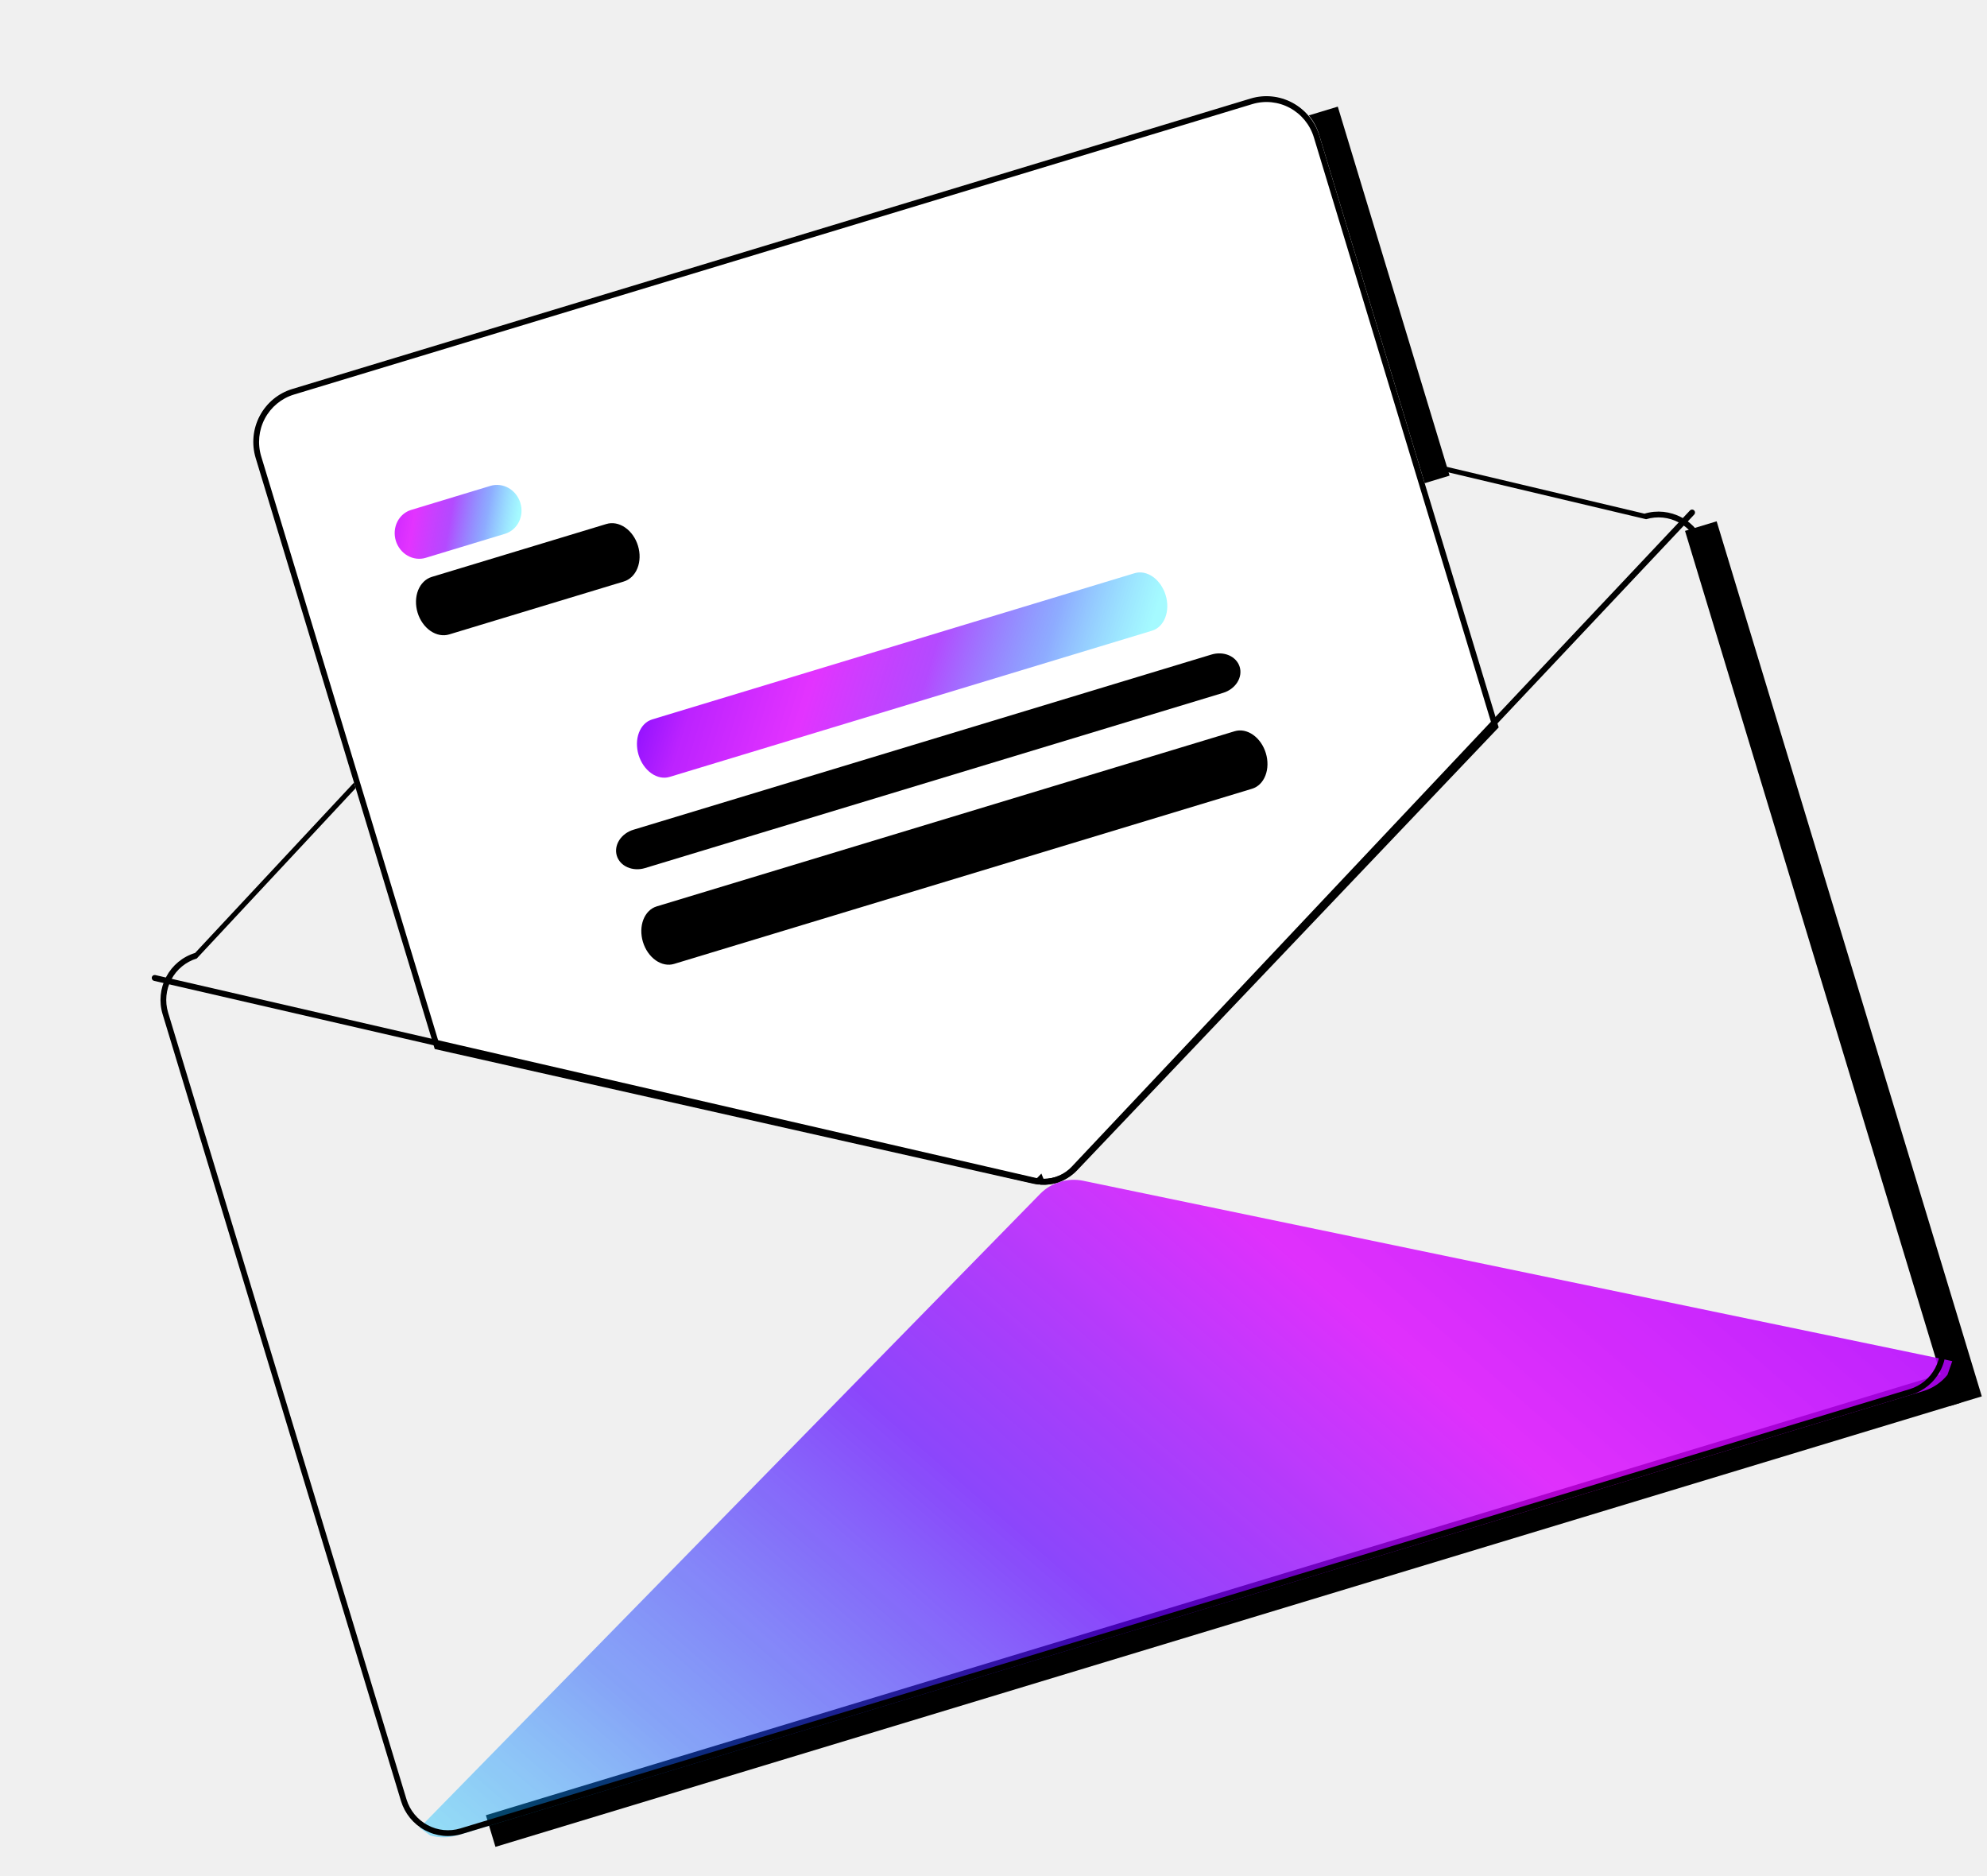
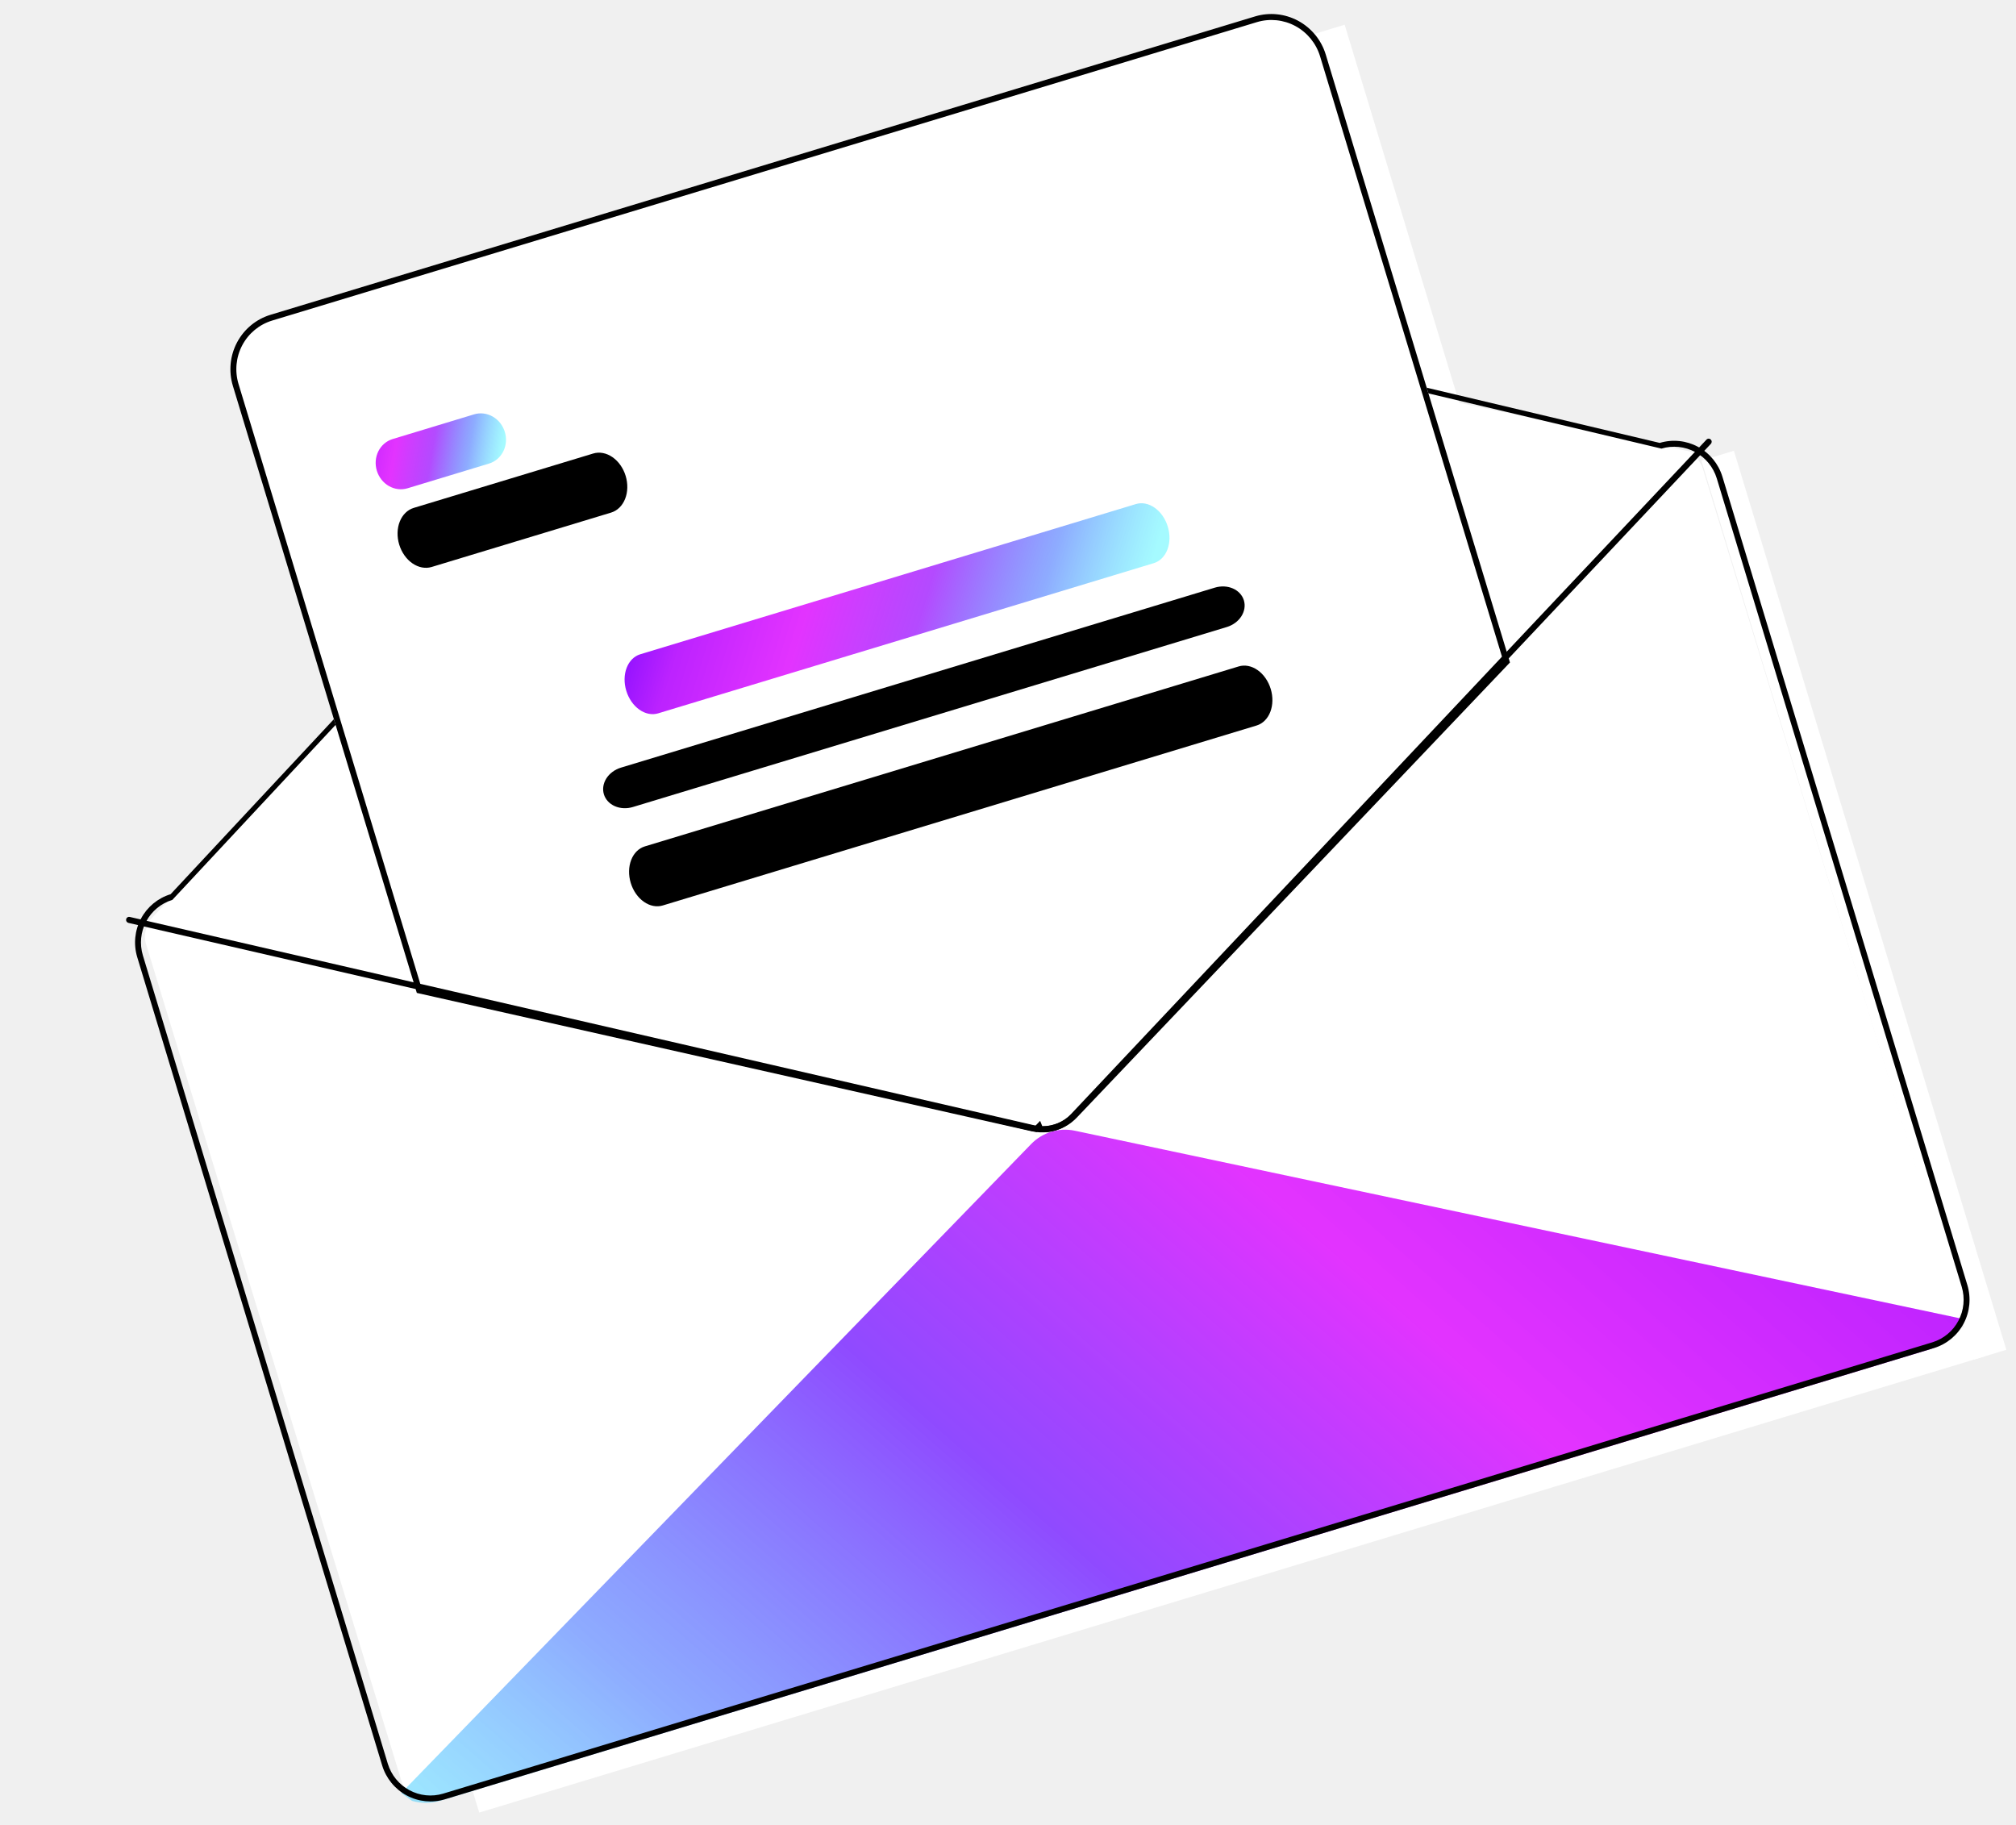
- <svg xmlns="http://www.w3.org/2000/svg" width="160" height="151" viewBox="0 0 160 151" fill="none">
-   <rect x="39.124" y="146.147" width="123.285" height="2.661" transform="rotate(-16.8589 39.124 146.147)" fill="black" />
-   <rect x="157.034" y="113.196" width="73.617" height="2.661" transform="rotate(-106.859 157.034 113.196)" fill="black" />
-   <rect x="114.18" y="39.065" width="31.043" height="2.661" transform="rotate(-106.859 114.18 39.0653)" fill="black" />
-   <path d="M157.204 109.586C157.076 109.956 156.946 110.324 156.817 110.69C156.317 111.311 155.638 111.767 154.872 111.998L36.883 147.753C36.151 147.975 35.371 147.983 34.638 147.775C34.353 147.571 34.071 147.364 33.786 147.158L33.956 146.985L83.758 96.119C84.2 95.668 84.749 95.335 85.355 95.15C85.96 94.966 86.602 94.937 87.22 95.065L156.969 109.536L157.204 109.586Z" fill="url(#paint0_linear)" />
-   <path d="M132.417 41.356L72.186 27.089C69.653 26.489 67.01 26.569 64.522 27.321C62.035 28.074 59.791 29.472 58.015 31.376L15.709 76.724C14.711 77.027 13.876 77.717 13.386 78.642C12.895 79.567 12.79 80.651 13.094 81.656L32.29 145.004C32.596 146.009 33.285 146.853 34.206 147.35C35.128 147.847 36.206 147.957 37.204 147.655L153.912 112.288C154.91 111.984 155.745 111.294 156.235 110.37C156.725 109.445 156.831 108.361 156.528 107.356L137.331 44.008C137.025 43.003 136.336 42.159 135.415 41.663C134.493 41.166 133.415 41.056 132.417 41.356ZM156.085 107.49C156.351 108.377 156.258 109.333 155.826 110.149C155.393 110.965 154.657 111.573 153.777 111.842L37.069 147.209C36.188 147.475 35.237 147.377 34.425 146.939C33.612 146.5 33.004 145.757 32.733 144.87L13.536 81.522C13.269 80.635 13.361 79.678 13.794 78.862C14.227 78.046 14.964 77.438 15.844 77.17L58.15 31.822C59.926 29.918 62.17 28.52 64.658 27.767C67.145 27.015 69.788 26.935 72.321 27.535L132.552 41.803C133.433 41.537 134.384 41.634 135.197 42.072C136.01 42.511 136.618 43.255 136.888 44.142L156.085 107.49Z" fill="black" />
-   <path d="M85.102 95.227C84.713 95.346 84.306 95.398 83.9 95.38L83.825 95.376L83.765 95.229C83.729 95.263 83.693 95.296 83.656 95.327L83.617 95.361L83.566 95.355C83.459 95.341 83.351 95.322 83.245 95.299L34.999 84.435L20.556 36.777C20.222 35.67 20.337 34.477 20.875 33.459C21.414 32.442 22.332 31.683 23.429 31.349L100.808 7.9C101.906 7.569 103.091 7.69 104.104 8.238C105.116 8.785 105.874 9.714 106.211 10.82L120.671 58.539L120.624 58.589L86.687 94.255C86.251 94.711 85.705 95.045 85.102 95.227Z" fill="white" />
-   <path d="M85.102 95.227C84.701 95.35 84.283 95.403 83.864 95.385L83.714 95.377L83.689 95.315L83.624 95.371L83.522 95.359C83.411 95.345 83.3 95.325 83.191 95.301L35.006 84.459L20.587 36.877C20.245 35.743 20.362 34.522 20.914 33.48C21.466 32.438 22.406 31.66 23.53 31.319L100.708 7.931C101.832 7.591 103.046 7.716 104.083 8.276C105.12 8.837 105.896 9.788 106.241 10.92L120.679 58.563L86.733 94.227C86.284 94.696 85.722 95.04 85.102 95.227ZM84.031 94.919C84.923 94.908 85.773 94.542 86.396 93.901L120.153 58.435L105.795 11.056C105.487 10.042 104.792 9.191 103.864 8.69C102.936 8.188 101.85 8.077 100.844 8.38L23.666 31.768C22.661 32.074 21.819 32.77 21.326 33.702C20.832 34.634 20.727 35.727 21.033 36.742L35.372 84.06L38.506 84.764L83.291 94.842C83.352 94.856 83.413 94.868 83.474 94.878C83.52 94.835 83.564 94.792 83.607 94.746L83.856 94.485L84.031 94.919Z" fill="black" />
-   <path d="M136.425 41.428L122.956 55.722L120.636 58.185L86.626 94.282C86.202 94.728 85.672 95.055 85.086 95.232C84.708 95.348 84.312 95.397 83.916 95.379C83.807 95.376 83.698 95.368 83.59 95.353C83.485 95.339 83.381 95.32 83.278 95.297L38.094 84.888L34.798 84.13L12.405 78.971C12.344 78.957 12.29 78.918 12.257 78.864C12.223 78.81 12.211 78.745 12.224 78.683C12.238 78.621 12.274 78.568 12.327 78.534C12.379 78.5 12.443 78.489 12.503 78.503L34.638 83.602L37.934 84.361L83.377 94.829C83.528 94.863 83.681 94.886 83.835 94.898C83.9 94.903 83.967 94.905 84.033 94.905C84.454 94.909 84.871 94.826 85.257 94.662C85.644 94.497 85.993 94.254 86.284 93.948L120.477 57.66L122.797 55.197L136.084 41.096C136.105 41.074 136.13 41.056 136.159 41.043C136.187 41.031 136.217 41.024 136.248 41.023C136.279 41.023 136.309 41.029 136.338 41.04C136.367 41.052 136.393 41.069 136.416 41.091C136.438 41.112 136.456 41.139 136.469 41.167C136.481 41.196 136.488 41.227 136.489 41.258C136.49 41.29 136.485 41.321 136.474 41.35C136.463 41.379 136.446 41.406 136.425 41.428Z" fill="black" />
-   <path d="M40.664 42.977L34.28 44.911C33.797 45.058 33.271 44.995 32.819 44.737C32.368 44.479 32.027 44.046 31.872 43.535C31.717 43.023 31.76 42.474 31.993 42.009C32.225 41.543 32.627 41.199 33.111 41.053L39.495 39.118C39.978 38.972 40.504 39.034 40.956 39.292C41.407 39.551 41.748 39.983 41.903 40.495C42.058 41.006 42.015 41.555 41.782 42.021C41.55 42.486 41.148 42.83 40.664 42.977Z" fill="url(#paint1_linear)" />
-   <path d="M50.231 46.818L36.171 51.078C35.682 51.227 35.139 51.125 34.661 50.795C34.184 50.466 33.811 49.936 33.625 49.322C33.439 48.708 33.455 48.06 33.669 47.522C33.884 46.983 34.279 46.597 34.768 46.448L48.828 42.188C49.317 42.039 49.86 42.141 50.337 42.471C50.815 42.8 51.188 43.33 51.373 43.944C51.56 44.558 51.544 45.205 51.33 45.744C51.115 46.283 50.72 46.669 50.231 46.818Z" fill="black" />
-   <path d="M92.768 50.778L53.919 62.551C53.443 62.695 52.912 62.59 52.444 62.258C51.975 61.925 51.607 61.394 51.421 60.78C51.235 60.166 51.246 59.52 51.451 58.984C51.657 58.447 52.04 58.065 52.516 57.921L91.365 46.148C91.841 46.004 92.372 46.109 92.84 46.441C93.309 46.773 93.677 47.305 93.863 47.919C94.049 48.533 94.038 49.179 93.832 49.715C93.627 50.251 93.244 50.634 92.768 50.778Z" fill="url(#paint2_linear)" />
-   <path d="M98.485 55.785L51.942 69.89C51.463 70.035 50.954 70.012 50.527 69.825C50.1 69.638 49.791 69.303 49.667 68.894C49.543 68.485 49.614 68.035 49.866 67.642C50.117 67.25 50.527 66.948 51.007 66.803L97.55 52.699C98.029 52.553 98.538 52.577 98.965 52.763C99.391 52.95 99.701 53.285 99.825 53.694C99.949 54.104 99.877 54.554 99.626 54.946C99.375 55.338 98.964 55.64 98.485 55.785Z" fill="black" />
-   <path d="M100.824 63.502L54.281 77.606C53.801 77.752 53.268 77.647 52.797 77.316C52.327 76.984 51.958 76.453 51.772 75.839C51.586 75.225 51.598 74.579 51.805 74.042C52.013 73.505 52.398 73.122 52.878 72.976L99.421 58.872C99.9 58.727 100.434 58.831 100.904 59.163C101.375 59.494 101.744 60.025 101.93 60.639C102.116 61.253 102.104 61.9 101.896 62.437C101.689 62.974 101.303 63.357 100.824 63.502Z" fill="black" />
+ <svg xmlns="http://www.w3.org/2000/svg" width="158" height="143" viewBox="0 0 158 143" fill="none">
+   <path fill-rule="evenodd" clip-rule="evenodd" d="M111.588 30.983L133 35.5L132.587 35.621C132.994 35.867 133.315 36.258 133.465 36.749L153.505 102.411C153.827 103.468 153.232 104.585 152.176 104.908L33.984 140.98C32.928 141.302 31.81 140.707 31.488 139.651L11.447 73.988C11.304 73.518 11.342 73.035 11.523 72.616L11.162 72.733L26.662 56.233L29.558 66.37L114.882 40.329L111.588 30.983Z" fill="white" />
+   <rect x="36.786" y="139.501" width="123.285" height="2.661" transform="rotate(-16.8589 36.7858 139.501)" fill="white" />
+   <rect x="154.696" y="106.55" width="73.617" height="2.661" transform="rotate(-106.859 154.696 106.55)" fill="white" />
+   <rect x="111.842" y="32.419" width="31.043" height="2.661" transform="rotate(-106.859 111.842 32.4191)" fill="white" />
+   <path d="M153.62 103.317C153.495 103.686 153.366 104.054 153.24 104.419C152.746 105.038 152.075 105.492 151.316 105.72L34.517 141.115C33.793 141.335 33.02 141.341 32.293 141.131C32.011 140.926 31.73 140.718 31.447 140.511L31.615 140.34L80.815 89.656C81.251 89.206 81.795 88.875 82.394 88.693C82.993 88.51 83.629 88.483 84.242 88.612L153.387 103.266L153.62 103.317Z" fill="url(#paint0_linear)" />
+   <path d="M130.079 34.71L69.848 20.442C67.314 19.842 64.671 19.922 62.184 20.675C59.697 21.427 57.452 22.826 55.676 24.729L13.371 70.077C12.373 70.381 11.538 71.071 11.047 71.996C10.557 72.92 10.452 74.004 10.755 75.01L29.952 138.358C30.258 139.363 30.947 140.207 31.868 140.704C32.789 141.201 33.867 141.31 34.866 141.009L151.574 105.642C152.571 105.338 153.407 104.648 153.897 103.723C154.387 102.799 154.492 101.715 154.189 100.709L134.992 37.361C134.686 36.356 133.997 35.513 133.076 35.016C132.155 34.519 131.077 34.409 130.079 34.71ZM153.746 100.843C154.013 101.731 153.92 102.687 153.487 103.503C153.055 104.318 152.318 104.927 151.439 105.196L34.731 140.563C33.85 140.828 32.899 140.731 32.086 140.293C31.273 139.854 30.665 139.11 30.395 138.224L11.198 74.876C10.93 73.988 11.023 73.032 11.456 72.216C11.888 71.4 12.626 70.791 13.506 70.523L55.812 25.175C57.588 23.272 59.832 21.873 62.319 21.121C64.807 20.369 67.45 20.288 69.983 20.889L130.214 35.156C131.095 34.891 132.046 34.987 132.859 35.426C133.672 35.864 134.28 36.609 134.55 37.495L153.746 100.843Z" fill="black" />
+   <path d="M82.764 88.581C82.375 88.7 81.968 88.752 81.561 88.734L81.486 88.73L81.427 88.583C81.391 88.616 81.354 88.649 81.317 88.681L81.279 88.715L81.227 88.708C81.121 88.695 81.013 88.676 80.907 88.652L32.66 77.788L18.218 30.131C17.884 29.024 17.999 27.831 18.537 26.813C19.076 25.795 19.994 25.037 21.091 24.703L98.47 1.254C99.567 0.923 100.753 1.044 101.765 1.592C102.778 2.139 103.536 3.068 103.872 4.174L118.333 51.893L118.286 51.942L84.349 87.609C83.912 88.065 83.367 88.399 82.764 88.581Z" fill="white" />
+   <path d="M82.764 88.581C82.363 88.704 81.944 88.757 81.525 88.738L81.376 88.731L81.35 88.669L81.285 88.725L81.184 88.712C81.073 88.699 80.962 88.679 80.852 88.654L32.668 77.813L18.248 30.231C17.906 29.097 18.024 27.875 18.576 26.833C19.128 25.791 20.068 25.014 21.191 24.672L98.37 1.284C99.493 0.945 100.707 1.069 101.745 1.63C102.782 2.19 103.558 3.141 103.903 4.274L118.34 51.917L84.395 87.581C83.946 88.05 83.384 88.394 82.764 88.581ZM81.693 88.272C82.585 88.261 83.435 87.896 84.057 87.255L117.814 51.789L103.457 4.409C103.148 3.396 102.454 2.545 101.526 2.043C100.598 1.542 99.511 1.431 98.506 1.734L21.328 25.122C20.323 25.428 19.481 26.123 18.987 27.056C18.494 27.988 18.388 29.081 18.695 30.096L33.034 77.414L36.167 78.118L80.952 88.196C81.013 88.21 81.075 88.222 81.136 88.231C81.182 88.189 81.226 88.145 81.269 88.1L81.518 87.838L81.693 88.272Z" fill="black" />
+   <path d="M134.086 34.782L120.617 49.076L118.297 51.538L84.287 87.636C83.864 88.082 83.334 88.409 82.748 88.586C82.369 88.701 81.974 88.751 81.578 88.732C81.469 88.73 81.359 88.721 81.251 88.706C81.146 88.693 81.043 88.674 80.94 88.65L35.755 78.242L32.459 77.483L10.066 72.325C10.005 72.31 9.952 72.272 9.918 72.218C9.884 72.164 9.873 72.099 9.886 72.037C9.899 71.975 9.936 71.921 9.988 71.888C10.04 71.854 10.104 71.843 10.165 71.857L32.3 76.956L35.595 77.714L81.038 88.183C81.189 88.217 81.342 88.24 81.496 88.252C81.561 88.257 81.628 88.259 81.694 88.259C82.115 88.263 82.532 88.18 82.919 88.016C83.306 87.851 83.655 87.608 83.945 87.302L118.138 51.014L120.458 48.551L133.745 34.45C133.766 34.427 133.792 34.409 133.82 34.397C133.848 34.384 133.878 34.378 133.909 34.377C133.94 34.377 133.971 34.382 134 34.394C134.028 34.405 134.055 34.423 134.077 34.444C134.099 34.466 134.117 34.492 134.13 34.521C134.143 34.55 134.15 34.581 134.15 34.612C134.151 34.643 134.146 34.675 134.135 34.704C134.124 34.733 134.107 34.76 134.086 34.782Z" fill="black" />
+   <path d="M38.326 36.33L31.942 38.265C31.458 38.411 30.933 38.349 30.481 38.091C30.029 37.833 29.689 37.4 29.534 36.888C29.378 36.377 29.422 35.828 29.654 35.362C29.887 34.897 30.289 34.553 30.773 34.407L37.157 32.472C37.64 32.325 38.166 32.388 38.617 32.646C39.069 32.904 39.41 33.337 39.565 33.848C39.72 34.36 39.677 34.909 39.444 35.374C39.212 35.84 38.809 36.184 38.326 36.33Z" fill="url(#paint1_linear)" />
+   <path d="M47.893 40.171L33.833 44.432C33.343 44.58 32.801 44.478 32.323 44.149C31.846 43.82 31.473 43.29 31.287 42.676C31.101 42.062 31.117 41.414 31.331 40.875C31.545 40.336 31.941 39.95 32.429 39.802L46.49 35.541C46.979 35.393 47.522 35.495 47.999 35.824C48.477 36.154 48.849 36.684 49.035 37.297C49.221 37.911 49.206 38.559 48.991 39.098C48.777 39.637 48.382 40.023 47.893 40.171Z" fill="black" />
+   <path d="M90.429 44.132L51.581 55.904C51.104 56.049 50.573 55.943 50.105 55.611C49.636 55.279 49.269 54.748 49.083 54.134C48.897 53.52 48.907 52.874 49.113 52.337C49.318 51.801 49.701 51.419 50.178 51.274L89.026 39.502C89.502 39.357 90.033 39.463 90.502 39.795C90.97 40.127 91.338 40.658 91.524 41.272C91.71 41.886 91.699 42.532 91.494 43.069C91.288 43.605 90.906 43.987 90.429 44.132Z" fill="url(#paint2_linear)" />
+   <path d="M96.147 49.139L49.604 63.243C49.124 63.389 48.615 63.365 48.189 63.179C47.762 62.992 47.453 62.657 47.329 62.248C47.205 61.839 47.276 61.388 47.527 60.996C47.779 60.604 48.189 60.302 48.669 60.157L95.211 46.052C95.691 45.907 96.2 45.93 96.626 46.117C97.053 46.304 97.362 46.639 97.487 47.048C97.611 47.457 97.539 47.907 97.288 48.3C97.037 48.692 96.626 48.994 96.147 49.139Z" fill="black" />
+   <path d="M98.485 56.856L51.942 70.96C51.463 71.105 50.929 71.001 50.459 70.669C49.988 70.338 49.619 69.807 49.433 69.193C49.247 68.579 49.259 67.932 49.467 67.395C49.674 66.859 50.06 66.475 50.539 66.33L97.082 52.226C97.561 52.081 98.095 52.185 98.566 52.517C99.036 52.848 99.405 53.379 99.591 53.993C99.777 54.607 99.765 55.254 99.558 55.79C99.35 56.327 98.965 56.71 98.485 56.856Z" fill="black" />
  <defs>
-     <linearGradient id="paint0_linear" x1="148.45" y1="62.317" x2="51.889" y2="173.51" gradientUnits="userSpaceOnUse">
+     <linearGradient id="paint0_linear" x1="144.815" y1="56.064" x2="48.452" y2="166.011" gradientUnits="userSpaceOnUse">
      <stop stop-color="#6202FF" />
      <stop offset="0.182" stop-color="#B202FF" stop-opacity="0.873" />
      <stop offset="0.396" stop-color="#DC02FF" stop-opacity="0.807" />
      <stop offset="0.609" stop-color="#6202FF" stop-opacity="0.712" />
      <stop offset="0.818" stop-color="#1855FF" stop-opacity="0.49" />
      <stop offset="1" stop-color="#00F0FF" stop-opacity="0.354" />
    </linearGradient>
-     <linearGradient id="paint1_linear" x1="27.966" y1="40.865" x2="41.467" y2="43.128" gradientUnits="userSpaceOnUse">
+     <linearGradient id="paint1_linear" x1="25.628" y1="34.219" x2="39.129" y2="36.482" gradientUnits="userSpaceOnUse">
      <stop stop-color="#6202FF" />
      <stop offset="0.182" stop-color="#B202FF" stop-opacity="0.873" />
      <stop offset="0.396" stop-color="#DC02FF" stop-opacity="0.807" />
      <stop offset="0.609" stop-color="#9502FF" stop-opacity="0.712" />
      <stop offset="0.818" stop-color="#1855FF" stop-opacity="0.49" />
      <stop offset="1" stop-color="#00F0FF" stop-opacity="0.354" />
    </linearGradient>
-     <linearGradient id="paint2_linear" x1="53.513" y1="37.945" x2="92.861" y2="49.898" gradientUnits="userSpaceOnUse">
+     <linearGradient id="paint2_linear" x1="51.174" y1="31.299" x2="90.522" y2="43.252" gradientUnits="userSpaceOnUse">
      <stop stop-color="#6202FF" />
      <stop offset="0.182" stop-color="#B202FF" stop-opacity="0.873" />
      <stop offset="0.396" stop-color="#DC02FF" stop-opacity="0.807" />
      <stop offset="0.609" stop-color="#9502FF" stop-opacity="0.712" />
      <stop offset="0.818" stop-color="#1855FF" stop-opacity="0.49" />
      <stop offset="1" stop-color="#00F0FF" stop-opacity="0.354" />
    </linearGradient>
  </defs>
</svg>
